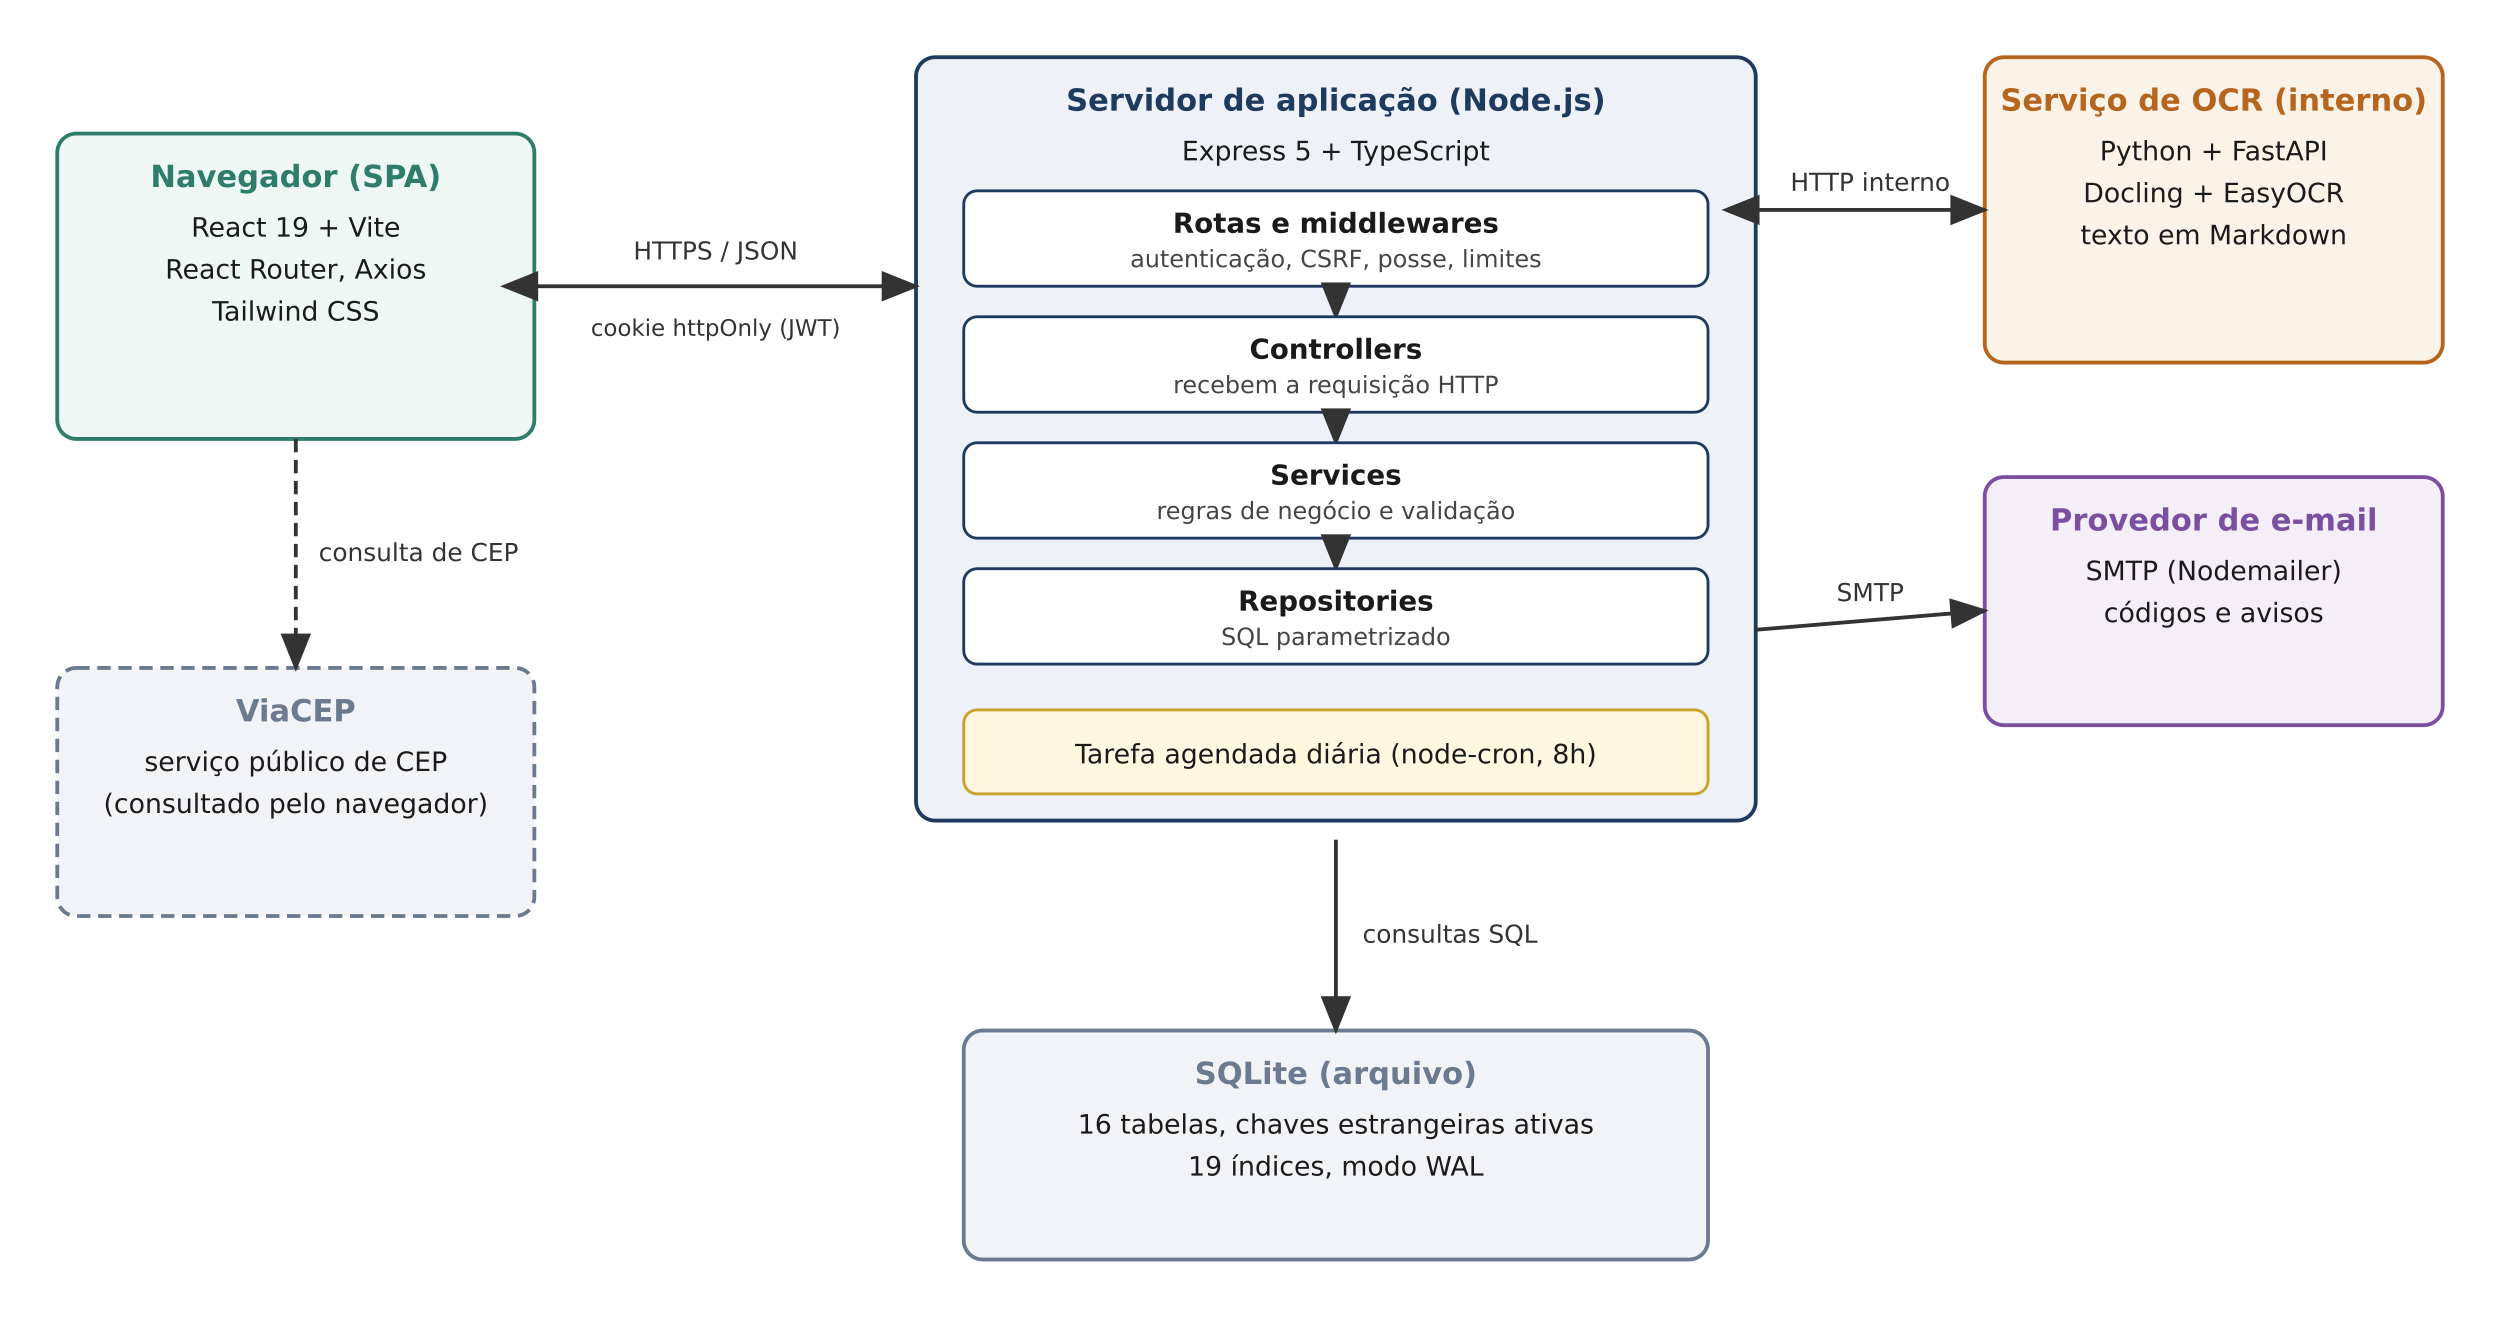
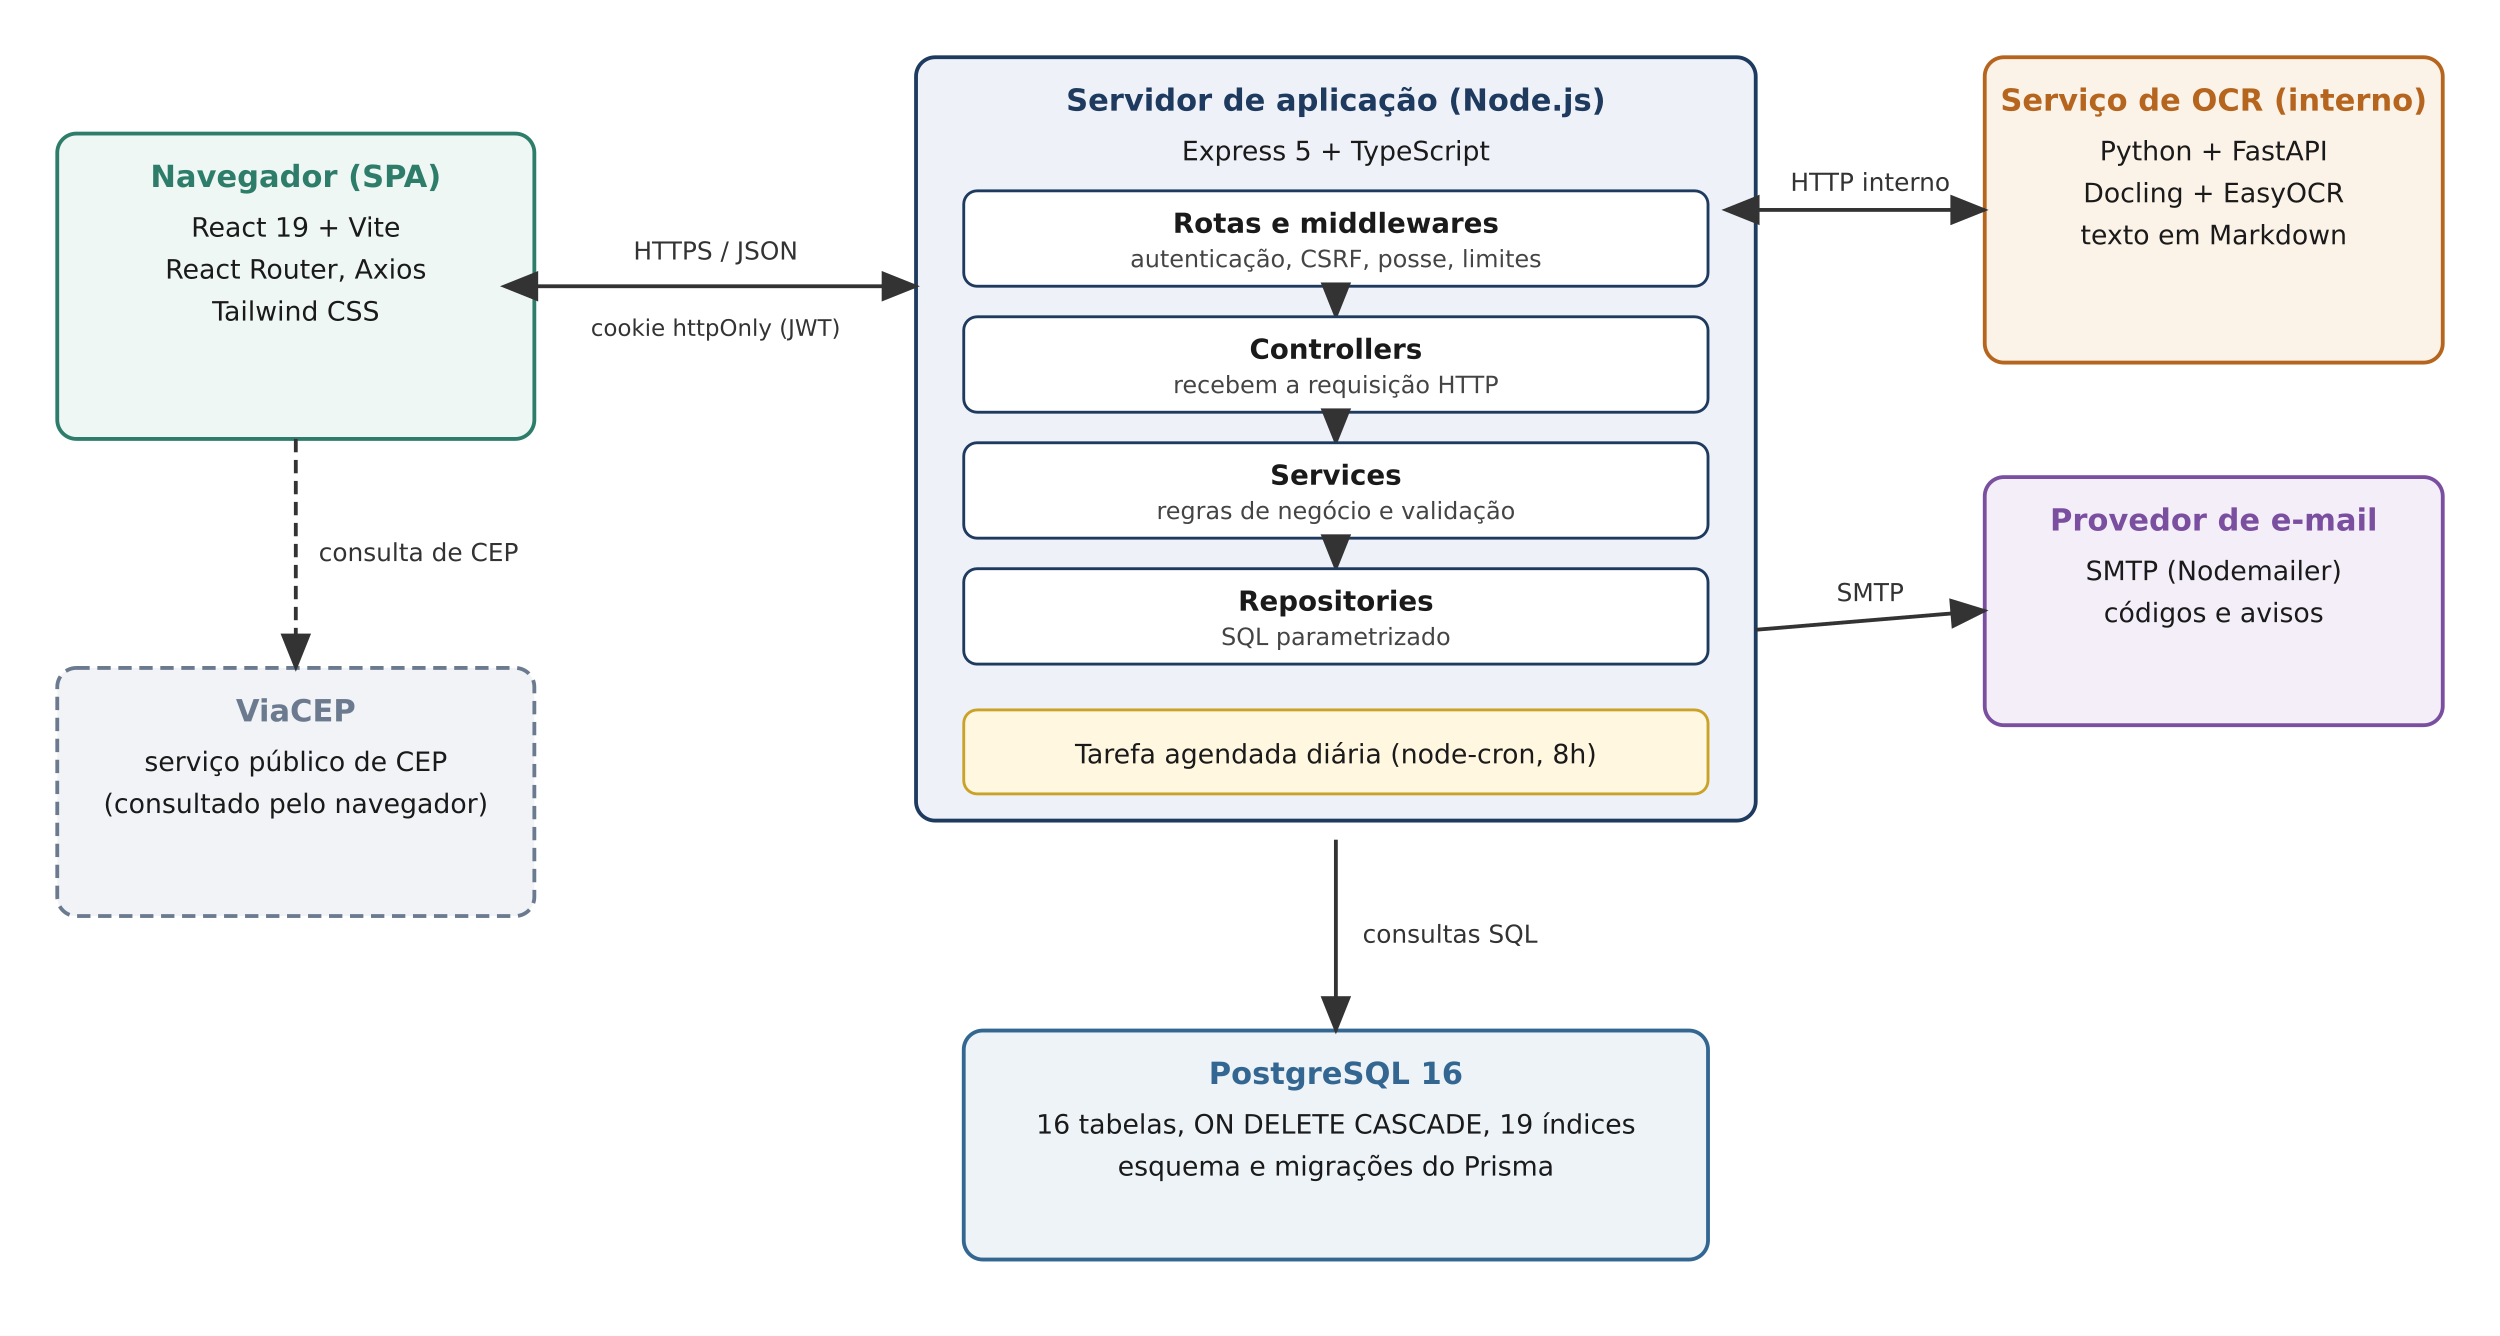
<svg xmlns="http://www.w3.org/2000/svg" width="1310" height="700" viewBox="0 0 1310 700" font-family="DejaVu Sans, Arial, sans-serif">
  <rect width="100%" height="100%" fill="#ffffff" />
  <defs>
    <marker id="ponta" markerWidth="10" markerHeight="8" refX="9" refY="4" orient="auto">
      <path d="M0,0 L10,4 L0,8 Z" fill="#333" />
    </marker>
    <marker id="ponta-i" markerWidth="10" markerHeight="8" refX="1" refY="4" orient="auto-start-reverse">
      <path d="M0,0 L10,4 L0,8 Z" fill="#333" />
    </marker>
  </defs>
  <rect x="30" y="70" width="250" height="160" rx="10" fill="#eef7f4" stroke="#2e7d6b" stroke-width="2" />
  <text x="155.0" y="98" text-anchor="middle" font-size="16" font-weight="bold" fill="#2e7d6b">Navegador (SPA)</text>
  <text x="155.0" y="124" text-anchor="middle" font-size="14" fill="#1a1a1a">React 19 + Vite</text>
  <text x="155.0" y="146" text-anchor="middle" font-size="14" fill="#1a1a1a">React Router, Axios</text>
  <text x="155.0" y="168" text-anchor="middle" font-size="14" fill="#1a1a1a">Tailwind CSS</text>
  <rect x="480" y="30" width="440" height="400" rx="10" fill="#eef2f8" stroke="#1f3a5f" stroke-width="2" />
  <text x="700.0" y="58" text-anchor="middle" font-size="16" font-weight="bold" fill="#1f3a5f">Servidor de aplicação (Node.js)</text>
  <text x="700.0" y="84" text-anchor="middle" font-size="14" fill="#1a1a1a">Express 5 + TypeScript</text>
  <rect x="505" y="100" width="390" height="50" rx="7" fill="#fff" stroke="#1f3a5f" stroke-width="1.5" />
  <text x="700" y="122" text-anchor="middle" font-size="14.5" font-weight="bold" fill="#1a1a1a">Rotas e middlewares</text>
  <text x="700" y="140" text-anchor="middle" font-size="12.5" fill="#444">autenticação, CSRF, posse, limites</text>
  <path d="M700,150 L700,166" stroke="#333" stroke-width="2" fill="none" marker-end="url(#ponta)" />
  <rect x="505" y="166" width="390" height="50" rx="7" fill="#fff" stroke="#1f3a5f" stroke-width="1.5" />
  <text x="700" y="188" text-anchor="middle" font-size="14.5" font-weight="bold" fill="#1a1a1a">Controllers</text>
  <text x="700" y="206" text-anchor="middle" font-size="12.5" fill="#444">recebem a requisição HTTP</text>
  <path d="M700,216 L700,232" stroke="#333" stroke-width="2" fill="none" marker-end="url(#ponta)" />
  <rect x="505" y="232" width="390" height="50" rx="7" fill="#fff" stroke="#1f3a5f" stroke-width="1.5" />
  <text x="700" y="254" text-anchor="middle" font-size="14.5" font-weight="bold" fill="#1a1a1a">Services</text>
  <text x="700" y="272" text-anchor="middle" font-size="12.5" fill="#444">regras de negócio e validação</text>
  <path d="M700,282 L700,298" stroke="#333" stroke-width="2" fill="none" marker-end="url(#ponta)" />
  <rect x="505" y="298" width="390" height="50" rx="7" fill="#fff" stroke="#1f3a5f" stroke-width="1.5" />
  <text x="700" y="320" text-anchor="middle" font-size="14.5" font-weight="bold" fill="#1a1a1a">Repositories</text>
  <text x="700" y="338" text-anchor="middle" font-size="12.5" fill="#444">SQL parametrizado</text>
  <rect x="505" y="372" width="390" height="44" rx="7" fill="#fff7e0" stroke="#c9a227" stroke-width="1.5" />
  <text x="700" y="400" text-anchor="middle" font-size="14" fill="#1a1a1a">Tarefa agendada diária (node-cron, 8h)</text>
-   <rect x="505" y="540" width="390" height="120" rx="10" fill="#f1f3f6" stroke="#6b7a8f" stroke-width="2" />
-   <text x="700.0" y="568" text-anchor="middle" font-size="16" font-weight="bold" fill="#6b7a8f">SQLite (arquivo)</text>
-   <text x="700.0" y="594" text-anchor="middle" font-size="14" fill="#1a1a1a">16 tabelas, chaves estrangeiras ativas</text>
-   <text x="700.0" y="616" text-anchor="middle" font-size="14" fill="#1a1a1a">19 índices, modo WAL</text>
+   <rect x="505" y="540" width="390" height="120" rx="10" fill="#eef3f8" stroke="#336791" stroke-width="2" />
+   <text x="700.0" y="568" text-anchor="middle" font-size="16" font-weight="bold" fill="#336791">PostgreSQL 16</text>
+   <text x="700.0" y="594" text-anchor="middle" font-size="14" fill="#1a1a1a">16 tabelas, ON DELETE CASCADE, 19 índices</text>
+   <text x="700.0" y="616" text-anchor="middle" font-size="14" fill="#1a1a1a">esquema e migrações do Prisma</text>
  <rect x="1040" y="30" width="240" height="160" rx="10" fill="#fbf2e8" stroke="#b5651d" stroke-width="2" />
  <text x="1160.0" y="58" text-anchor="middle" font-size="16" font-weight="bold" fill="#b5651d">Serviço de OCR (interno)</text>
  <text x="1160.0" y="84" text-anchor="middle" font-size="14" fill="#1a1a1a">Python + FastAPI</text>
  <text x="1160.0" y="106" text-anchor="middle" font-size="14" fill="#1a1a1a">Docling + EasyOCR</text>
  <text x="1160.0" y="128" text-anchor="middle" font-size="14" fill="#1a1a1a">texto em Markdown</text>
  <rect x="1040" y="250" width="240" height="130" rx="10" fill="#f4eef8" stroke="#7a4fa0" stroke-width="2" />
  <text x="1160.0" y="278" text-anchor="middle" font-size="16" font-weight="bold" fill="#7a4fa0">Provedor de e-mail</text>
  <text x="1160.0" y="304" text-anchor="middle" font-size="14" fill="#1a1a1a">SMTP (Nodemailer)</text>
  <text x="1160.0" y="326" text-anchor="middle" font-size="14" fill="#1a1a1a">códigos e avisos</text>
  <rect x="30" y="350" width="250" height="130" rx="10" fill="#f1f3f6" stroke="#6b7a8f" stroke-width="2" stroke-dasharray="7,4" />
  <text x="155.0" y="378" text-anchor="middle" font-size="16" font-weight="bold" fill="#6b7a8f">ViaCEP</text>
  <text x="155.0" y="404" text-anchor="middle" font-size="14" fill="#1a1a1a">serviço público de CEP</text>
  <text x="155.0" y="426" text-anchor="middle" font-size="14" fill="#1a1a1a">(consultado pelo navegador)</text>
  <text x="375" y="136" text-anchor="middle" font-size="13" fill="#333">HTTPS / JSON</text>
  <path d="M280,150 L480,150" stroke="#333" stroke-width="2" fill="none" marker-start="url(#ponta-i)" marker-end="url(#ponta)" />
  <text x="375" y="176" text-anchor="middle" font-size="12" fill="#333">cookie httpOnly (JWT)</text>
  <path d="M700,440 L700,540" stroke="#333" stroke-width="2" fill="none" marker-end="url(#ponta)" />
  <text x="714.0" y="494.0" text-anchor="start" font-size="13" fill="#333">consultas SQL</text>
  <path d="M920,110 L1040,110" stroke="#333" stroke-width="2" fill="none" marker-start="url(#ponta-i)" marker-end="url(#ponta)" />
  <text x="980.0" y="100.0" text-anchor="middle" font-size="13" fill="#333">HTTP interno</text>
  <path d="M920,330 L1040,320" stroke="#333" stroke-width="2" fill="none" marker-end="url(#ponta)" />
  <text x="980.0" y="315.0" text-anchor="middle" font-size="13" fill="#333">SMTP</text>
  <path d="M155,230 L155,350" stroke="#333" stroke-width="2" fill="none" stroke-dasharray="7,4" marker-end="url(#ponta)" />
  <text x="167.0" y="294.0" text-anchor="start" font-size="13" fill="#333">consulta de CEP</text>
</svg>
